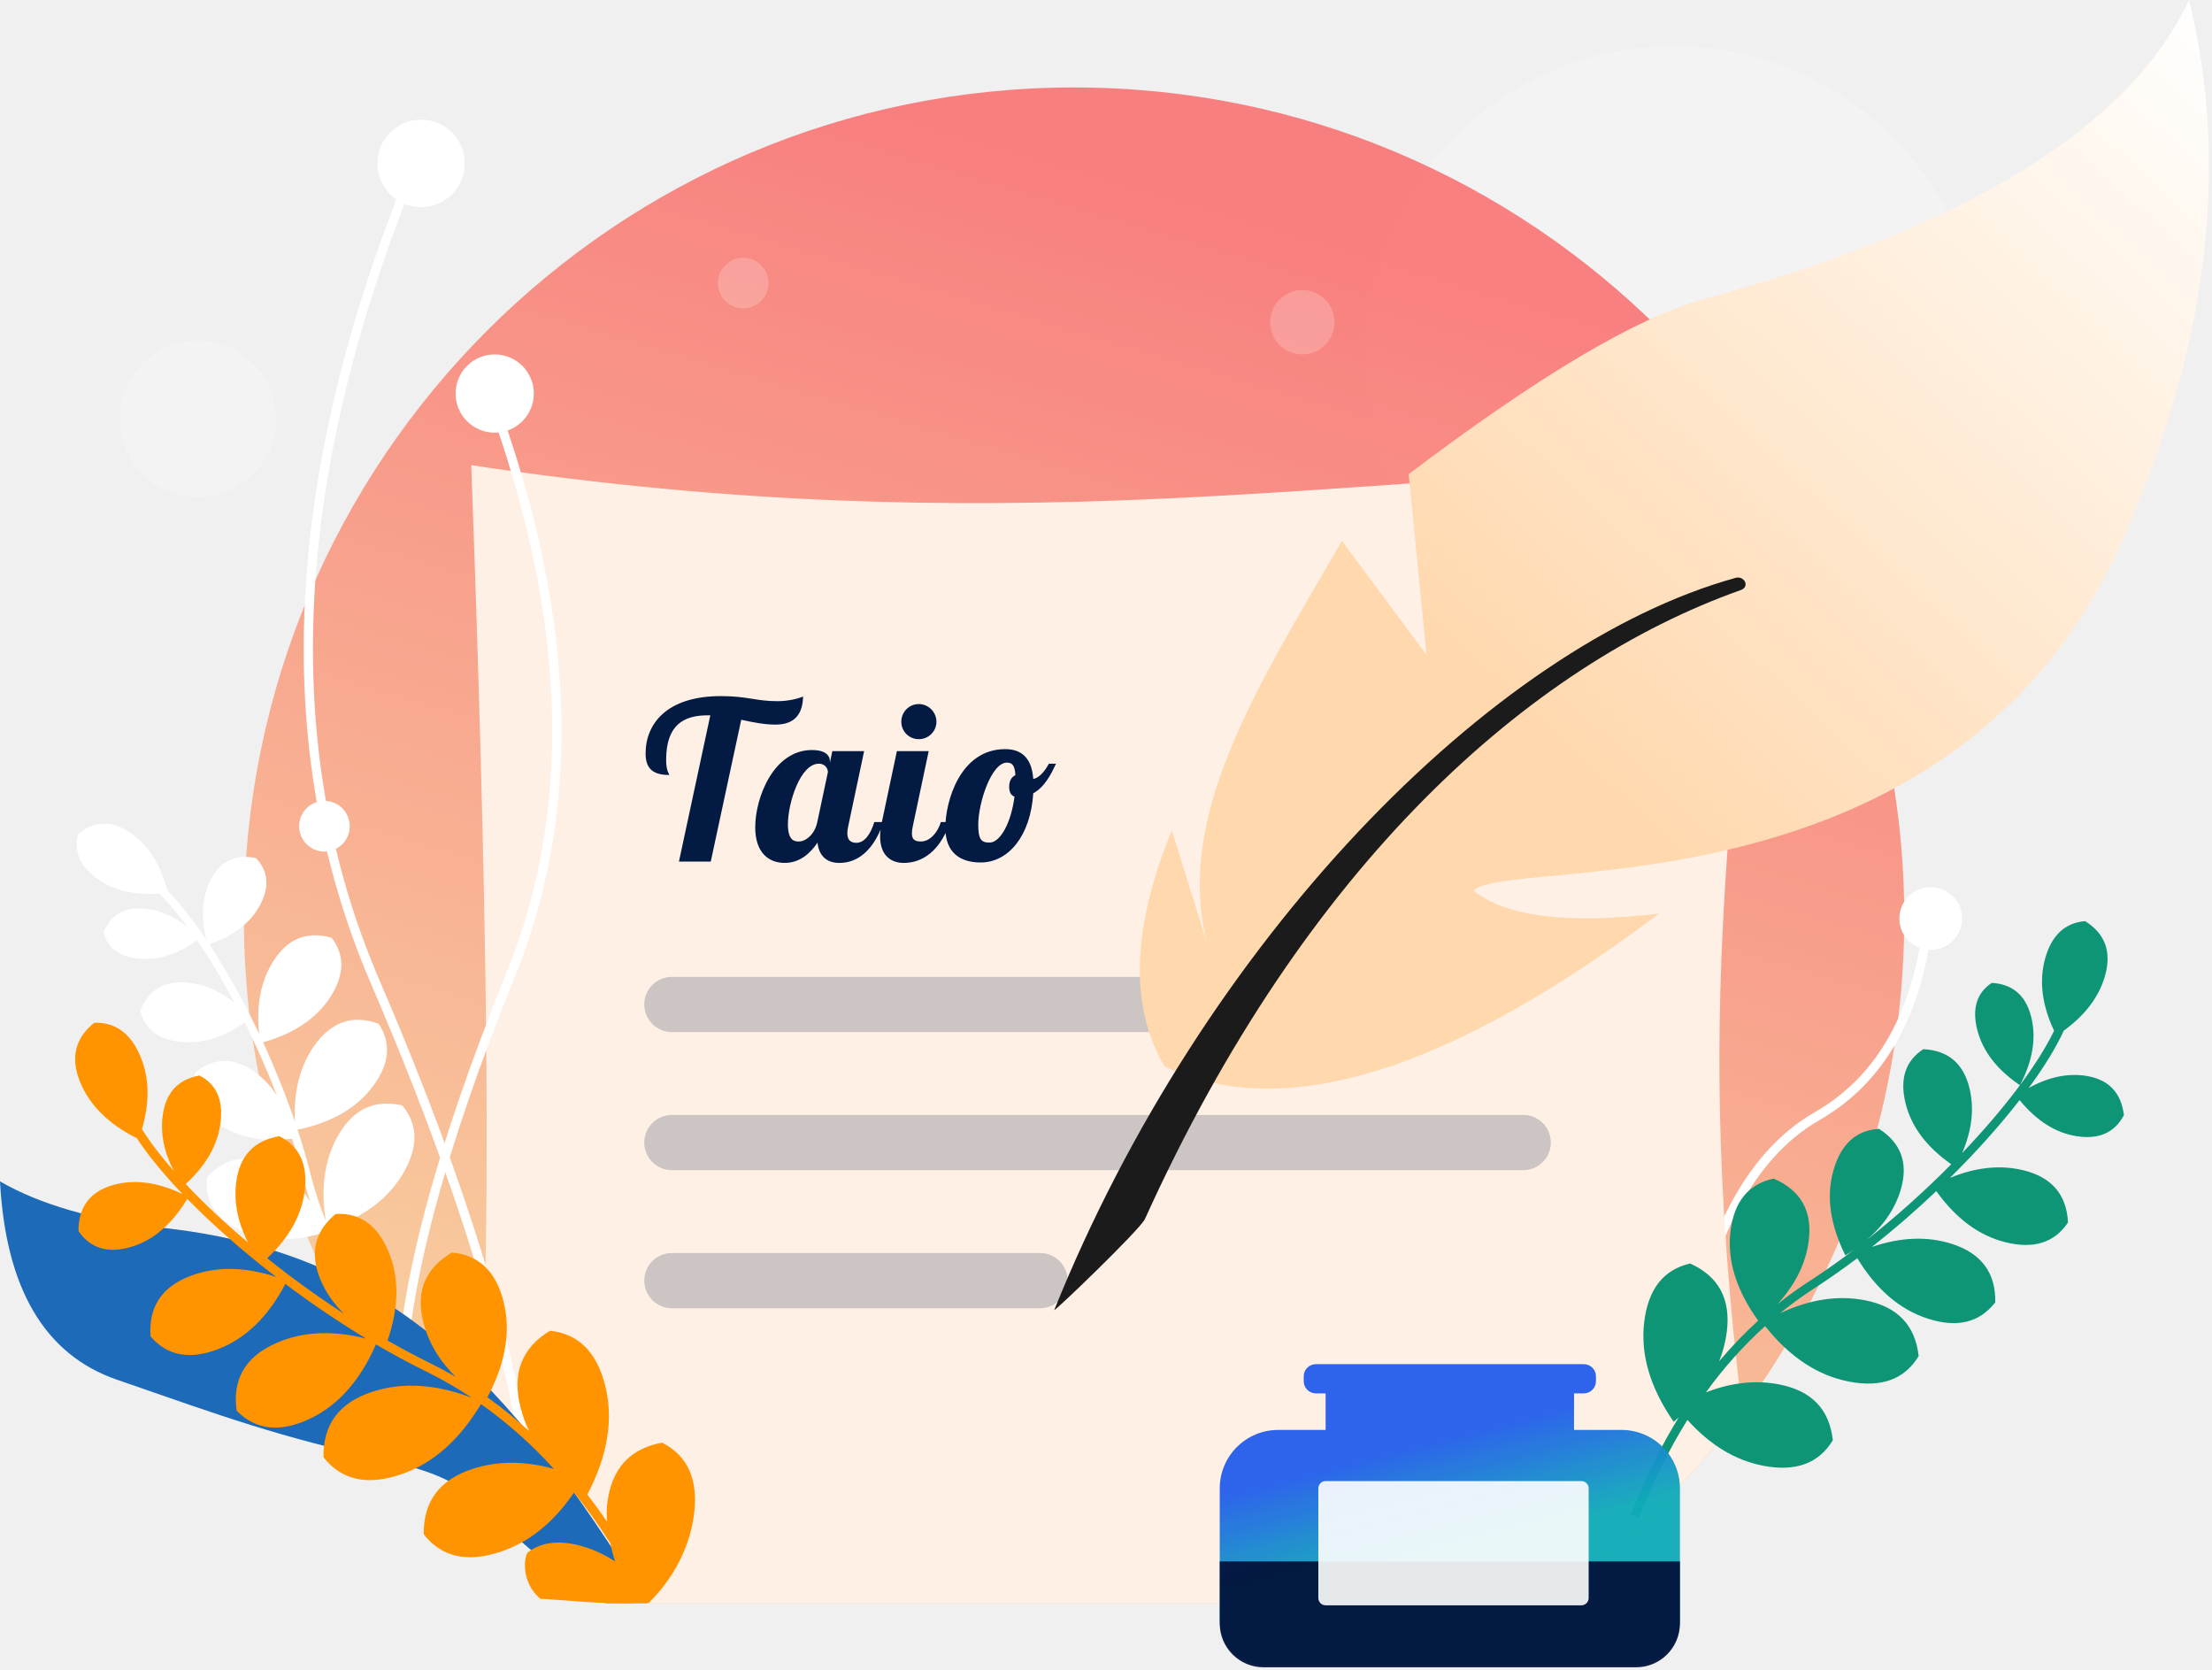
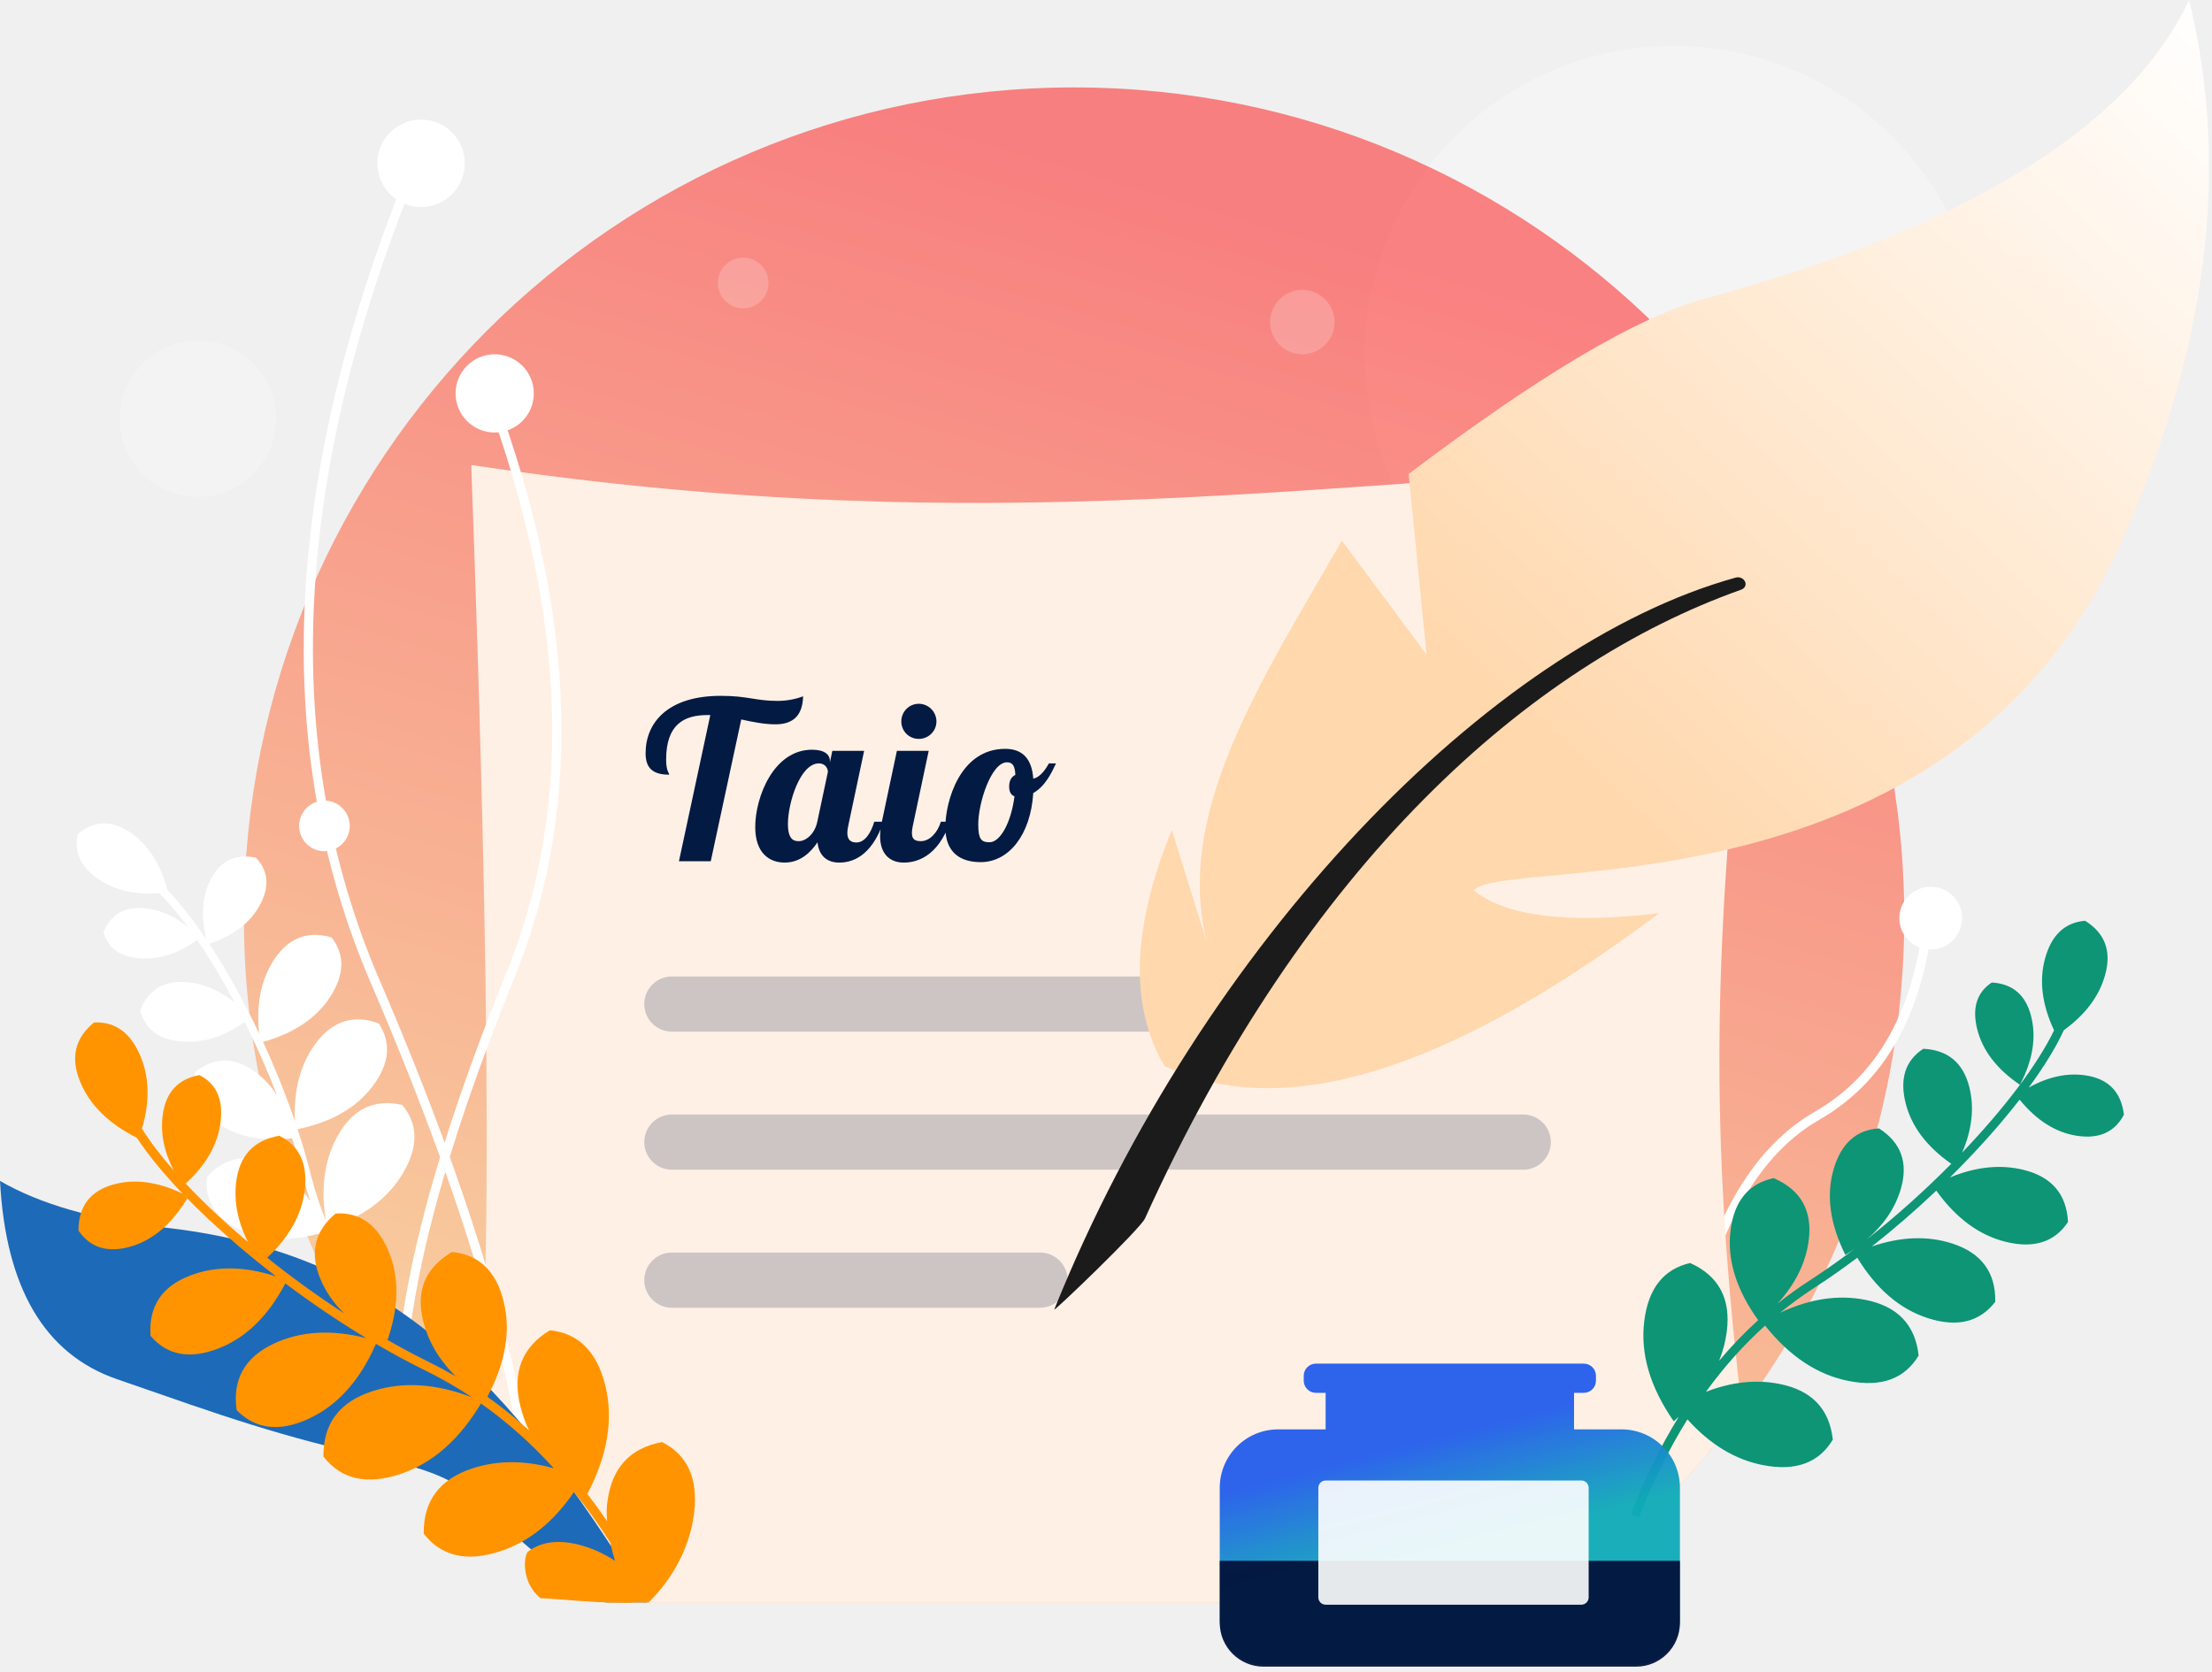
- <svg xmlns="http://www.w3.org/2000/svg" width="530px" height="400px" viewBox="0 0 530 400" version="1.1">
+ <svg xmlns="http://www.w3.org/2000/svg" width="430px" height="325px" viewBox="0 0 430 325" version="1.1">
  <defs>
    <linearGradient x1="70.185%" y1="12.008%" x2="44.597%" y2="91.64%" id="linearGradient-1">
      <stop stop-color="#FF0E0E" offset="0%" />
      <stop stop-color="#FFA64A" offset="100%" />
    </linearGradient>
    <linearGradient x1="98.254%" y1="0%" x2="36.772%" y2="66.661%" id="linearGradient-2">
      <stop stop-color="#FFFFFF" offset="0%" />
      <stop stop-color="#FFD8AE" offset="100%" />
    </linearGradient>
    <linearGradient x1="36.512%" y1="28.687%" x2="50%" y2="62.548%" id="linearGradient-3">
      <stop stop-color="#245DEC" offset="0%" />
      <stop stop-color="#0FABB8" offset="100%" />
    </linearGradient>
  </defs>
  <g id="页面-1" stroke="none" stroke-width="1" fill="none" fill-rule="evenodd">
-     <g id="桌面端-HD" transform="translate(-739, -173)">
-       <g id="banner" transform="translate(739, 173)">
-         <circle id="椭圆形备份-19" fill="#FFFFFF" opacity="0.2" cx="47.413" cy="100.339" r="18.745" />
-         <circle id="椭圆形备份-21" fill="#FFFFFF" opacity="0.2" cx="401" cy="85" r="74" />
-         <path d="M257.353,20.95 C367.21,20.95 456.266,110.007 456.266,219.863 C456.266,288.011 421.996,348.155 369.75,384 L144.955,384 C92.709,348.155 58.439,288.011 58.439,219.863 C58.439,110.007 147.496,20.95 257.353,20.95 Z" id="路径" fill="url(#linearGradient-1)" opacity="0.5" />
-         <path d="M403.01,331.339 C407.918,298.26 418.701,276.943 435.359,267.387 C452.017,257.831 461.081,240.005 462.551,213.909" id="路径-47备份" stroke="#FFFFFF" stroke-width="2.205" stroke-linecap="round" />
-         <path d="M417.344,111.43 C420.268,188.143 403.825,225.878 417.453,338.274 C417.071,338.562 416.732,338.9 416.439,339.29 C403.419,356.606 387.638,371.728 369.749,384.001 L144.956,384.001 C133.366,376.049 122.66,366.902 113.017,356.736 C119.227,314.656 116.189,200.945 112.909,111.43 C239.865,130.538 319.311,114.014 417.344,111.43 Z" id="路径" fill="#FFF0E5" />
-         <path d="M127.927,370.482 C126.824,336.659 114.144,291.561 89.886,235.189 C65.628,178.817 68.936,113.285 99.81,38.592" id="路径-47" stroke="#FFFFFF" stroke-width="2.205" stroke-linecap="round" />
-         <path d="M133.418,332.993 C132.653,308.159 123.858,275.048 107.033,233.658 C90.208,192.269 92.502,144.154 113.916,89.313" id="路径-47" stroke="#FFFFFF" stroke-width="2.205" stroke-linecap="round" transform="translate(114.673, 211.1527) scale(-1, 1) translate(-114.673, -211.1527) " />
-         <path d="M386.9,227.547 C391.784,227.36 395.33,229.974 397.539,235.387 C399.615,240.477 399.594,246.249 397.473,252.703 C402.482,260.466 411.705,269.931 422.912,279.102 C419.877,273.889 418.668,268.779 419.286,263.772 C420.026,257.77 423.304,254.27 429.12,253.27 C433.719,255.542 435.648,259.679 434.907,265.681 C434.205,271.376 431.178,276.63 425.826,281.444 C432.778,286.936 440.383,292.259 448.151,296.976 C443.601,293.956 440.394,290.262 438.531,285.893 C435.987,279.929 437.132,274.938 441.966,270.921 C447.435,270.586 451.441,273.4 453.984,279.364 C456.527,285.328 456.423,292.21 453.671,300.012 C452.82,299.623 452.001,299.219 451.214,298.798 C454.819,300.901 458.445,302.861 462.044,304.637 L462.884,305.048 C465.743,306.437 468.527,307.967 471.235,309.636 C466.365,305.454 463.265,300.709 461.935,295.401 C460.203,288.486 462.383,283.241 468.475,279.668 C474.6,280.21 478.528,283.938 480.261,290.853 C481.993,297.768 480.622,305.245 476.147,313.283 L476.308,312.988 C479.945,315.558 483.436,318.4 486.783,321.512 C485.579,319.338 484.681,317.066 484.088,314.696 C482.172,307.047 484.417,301.288 490.823,297.418 C497.312,298.088 501.515,302.247 503.431,309.895 C505.347,317.544 503.985,325.775 499.344,334.589 C498.894,334.283 498.454,333.974 498.023,333.662 C503.006,339.883 507.589,346.848 511.772,354.556 L512.228,355.402 L510.37,356.374 C506.027,348.261 501.248,340.978 496.033,334.526 C491.393,341.168 485.835,345.535 479.36,347.629 C471.828,350.065 466.057,348.721 462.048,343.598 C461.95,336.14 465.668,331.193 473.2,328.757 C478.651,326.994 484.527,326.915 490.829,328.519 C485.852,323.165 480.517,318.491 474.824,314.495 C469.869,322.569 463.759,327.78 456.495,330.129 C448.963,332.565 443.192,331.222 439.182,326.099 C439.085,318.641 442.802,313.694 450.334,311.258 C456.618,309.226 463.468,309.431 470.883,311.873 C468.219,310.197 465.482,308.661 462.67,307.265 L461.957,306.915 C458.292,305.134 454.596,303.16 450.918,301.038 C447.306,309.023 442.307,314.497 435.921,317.462 C429.235,320.565 423.725,319.931 419.393,315.56 C418.404,308.573 421.253,303.528 427.939,300.424 C433.531,297.829 439.921,297.282 447.109,298.782 C441.307,295.264 435.594,291.408 430.168,287.393 C426.279,294.52 421.276,299.251 415.163,301.587 C408.681,304.064 403.546,303.1 399.76,298.695 C399.285,292.05 402.288,287.489 408.77,285.012 C414.096,282.977 420.016,282.855 426.531,284.645 C419.517,279.232 413.086,273.608 407.698,268.182 C404.259,273.618 400.096,277.032 395.21,278.427 C389.996,279.915 386.034,278.705 383.324,274.799 C383.334,269.336 385.947,265.86 391.161,264.372 C395.471,263.142 400.141,263.541 405.171,265.57 C400.965,261.103 397.536,256.819 395.156,252.957 C389.499,249.828 385.673,245.82 383.679,240.932 C381.471,235.519 382.545,231.057 386.9,227.547 Z M410.897,239.503 C414.771,241.448 416.377,245.028 415.715,250.242 C415.054,255.457 412.212,260.262 407.19,264.658 C403.416,259.218 401.86,253.891 402.522,248.677 C403.184,243.463 405.975,240.404 410.897,239.503 Z" id="形状结合备份" fill="#0D9575" transform="translate(447.3964, 291.9561) scale(-1, 1) rotate(7) translate(-447.3964, -291.9561) " />
-         <g id="编组-4" transform="translate(154.3659, 166.2649)" fill="#031A42">
-           <path d="M15.932,40.126 L23.236,6.148 C26.094,6.783 28.846,7.312 31.44,7.312 C35.674,7.312 37.95,5.195 38.055,0.591 C36.626,1.173 34.351,1.702 31.916,1.702 C26.729,1.702 24.771,0.485 18.367,0.485 C5.294,0.485 0.319,7.207 0.319,14.246 C0.319,18.056 2.33,19.379 5.982,19.379 C5.929,18.903 5.241,18.48 5.241,15.781 C5.241,7.259 9.581,5.089 15.191,5.089 L15.827,5.089 L8.311,40.126 L15.932,40.126 Z M46.7,40.444 C49.558,40.444 54.321,39.28 57.338,30.653 L55.115,30.653 C54.321,33.299 52.892,35.628 50.828,35.628 C49.346,35.628 48.658,34.834 48.658,33.352 C48.658,32.876 48.711,32.346 48.87,31.658 L52.681,13.663 L45.059,13.663 L44.477,16.469 L44.477,16.098 C44.477,14.563 43.207,13.399 40.19,13.399 C30.981,13.399 26.588,24.778 26.588,31.923 C26.588,38.221 30.028,40.444 33.627,40.444 C37.385,40.444 39.873,38.009 41.513,35.575 C41.831,38.75 43.736,40.444 46.7,40.444 Z M37.067,35.31 C36.115,35.31 34.421,35.257 34.421,31.182 C34.421,26.207 37.332,16.68 41.831,16.68 C43.524,16.68 44.001,18.056 44.001,18.691 L41.46,30.653 C40.825,33.722 38.602,35.31 37.067,35.31 Z M65.771,10.805 C68.1,10.805 70.005,8.953 70.005,6.624 C70.005,4.296 68.1,2.39 65.771,2.39 C63.442,2.39 61.59,4.296 61.59,6.624 C61.59,8.953 63.442,10.805 65.771,10.805 Z M62.172,40.444 C65.03,40.444 70.27,39.28 73.287,30.653 L71.064,30.653 C70.27,33.299 68.364,35.31 66.3,35.31 C64.818,35.31 64.13,34.834 64.13,33.352 C64.13,32.876 64.183,32.346 64.342,31.658 L68.153,13.663 L60.531,13.663 L56.932,30.653 C56.668,31.923 56.509,33.087 56.509,34.093 C56.509,38.539 58.996,40.444 62.172,40.444 Z M80.608,40.338 C87.277,40.338 92.569,33.934 93.204,23.772 C96.009,22.237 97.597,18.956 98.656,16.68 L96.962,16.68 C96.38,17.686 95.057,19.962 93.204,20.332 C92.887,15.622 90.664,13.187 86.483,13.187 C75.58,13.187 72.14,25.889 72.14,31.976 C72.14,38.009 75.686,40.338 80.608,40.338 Z M82.725,35.575 C80.714,35.575 80.026,34.781 80.026,31.288 C80.026,26.101 83.148,16.416 86.906,16.416 C88.229,16.416 88.811,17.21 88.917,19.432 C88.018,19.856 87.435,20.756 87.435,22.185 C87.435,23.508 87.859,24.249 88.706,24.566 C87.912,30.812 85.318,35.575 82.725,35.575 Z" id="Taio" fill-rule="nonzero" />
-           <path d="M94.827,133.893 C98.481,133.893 101.443,136.855 101.443,140.508 C101.443,144.162 98.481,147.124 94.827,147.124 L6.617,147.124 C2.964,147.124 0.002,144.162 0.002,140.508 C0.002,136.855 2.964,133.893 6.617,133.893 L94.827,133.893 Z M210.603,100.814 C214.257,100.814 217.219,103.776 217.219,107.43 C217.219,111.083 214.257,114.045 210.603,114.045 L6.617,114.045 C2.964,114.045 0.002,111.083 0.002,107.43 C0.002,103.776 2.964,100.814 6.617,100.814 L210.603,100.814 Z M172.011,67.735 C175.665,67.735 178.627,70.697 178.627,74.351 C178.627,78.005 175.665,80.967 172.011,80.967 L6.617,80.967 C2.964,80.967 0.002,78.005 0.002,74.351 C0.002,70.697 2.964,67.735 6.617,67.735 L172.011,67.735 Z" id="形状结合" opacity="0.2" />
-         </g>
-         <g id="编组-5" transform="translate(251.7995, 0)">
-           <path d="M27.238,255.486 C18.785,241.152 19.363,222.293 28.972,198.91 L37.374,225.858 C29.659,195.254 49.509,164.473 69.73,129.569 L90.002,156.857 L85.714,113.585 C116.902,89.992 140.456,76.021 156.375,71.671 C219.592,54.396 258.368,30.506 272.702,0 C282.626,40.43 277.113,83.983 256.163,130.661 C215.23,220.713 108.287,204.962 101.307,213.384 C109.104,219.621 123.918,221.44 145.748,218.841 C95.302,256.727 55.799,268.942 27.238,255.486 Z" id="路径-16" fill="url(#linearGradient-2)" />
-           <path d="M164.116,138.407 C165,138.163 165.993,138.618 166.335,139.424 C166.676,140.229 166.244,141.008 165.352,141.325 C114.638,159.313 61.02,206.99 22.532,292.005 C21.39,294.529 0.491,314.583 0.805,313.802 C36.294,225.688 105.376,154.633 164.116,138.407 Z" id="路径" fill="#1B1B1B" fill-rule="nonzero" />
-         </g>
-         <circle id="椭圆形" fill="#FFFFFF" cx="100.89" cy="39.143" r="10.475" />
-         <circle id="椭圆形备份-2" fill="#FFFFFF" cx="118.532" cy="94.274" r="9.372" />
-         <circle id="椭圆形备份-17" fill="#FFFFFF" cx="462.601" cy="220.024" r="7.518" />
-         <circle id="椭圆形备份" fill="#FFFFFF" cx="77.735" cy="197.921" r="6.064" />
-         <path d="M18.704,199.804 C17.617,204.102 19.269,207.742 23.66,210.723 C27.583,213.386 32.409,214.485 38.139,214.02 C40.374,216.231 42.709,219.003 45.074,222.213 C41.751,219.483 38.234,217.963 34.524,217.653 C29.768,217.255 26.526,219.155 24.797,223.351 C25.794,227.155 28.67,229.256 33.426,229.653 C37.984,230.034 42.586,228.567 47.231,225.253 C50.266,229.675 53.314,234.754 56.23,240.236 C52.606,237.345 48.786,235.724 44.769,235.375 C39.299,234.899 35.572,237.146 33.587,242.116 C34.738,246.625 38.049,249.118 43.519,249.594 C48.517,250.029 53.559,248.474 58.645,244.93 C61.433,250.53 64.053,256.454 66.366,262.459 C64.833,260.105 62.973,258.16 60.786,256.624 C55.969,253.242 51.321,253.315 46.841,256.845 C45.512,261.634 47.256,265.719 52.073,269.101 C56.76,272.392 62.692,273.623 69.869,272.795 L70,272.778 C70.887,275.565 71.692,278.341 72.399,281.08 L72.609,281.903 C73.112,283.899 73.686,285.874 74.33,287.828 C71.753,283.905 68.581,281.023 64.817,279.183 C59.002,276.341 53.933,277.285 49.61,282.015 C48.937,287.551 51.507,291.74 57.322,294.582 C62.943,297.33 69.578,297.603 77.225,295.402 C83.432,309.621 93.603,322.712 107.725,334.669 L108.396,335.234 L109.617,333.772 C95.281,321.775 85.034,308.65 78.863,294.39 L78.441,294.534 C87.021,291.675 93.102,287.134 96.686,280.912 C100.269,274.69 100.165,269.316 96.371,264.792 C89.765,263.298 84.671,265.662 81.087,271.884 C77.782,277.623 76.775,284.491 78.066,292.488 C76.696,289.101 75.552,285.65 74.634,282.135 L74.455,281.437 C73.557,277.871 72.494,274.241 71.296,270.6 L71.998,270.452 C79.722,268.748 85.494,265.353 89.315,260.268 C93.332,254.922 93.808,249.915 90.743,245.246 C84.724,243.05 79.706,244.625 75.689,249.971 C71.993,254.89 70.316,261.133 70.659,268.701 C68.467,262.278 65.871,255.843 63.032,249.68 C70.437,247.602 75.803,243.993 79.131,238.855 C82.553,233.572 82.665,228.835 79.467,224.644 C73.655,222.968 69.038,224.772 65.616,230.055 C62.509,234.852 61.339,240.734 62.106,247.701 C58.38,239.827 54.278,232.455 50.149,226.186 L49.746,226.323 C55.826,224.307 60.019,221.126 62.324,216.781 C64.629,212.437 64.302,208.693 61.343,205.552 C56.49,204.53 52.91,206.191 50.605,210.536 C48.453,214.593 48.061,219.448 49.428,225.104 C46.272,220.412 43.111,216.385 40.101,213.294 C38.447,206.986 35.479,202.38 31.199,199.474 C26.808,196.493 22.643,196.603 18.704,199.804 Z" id="路径" fill="#FFFFFF" />
-         <circle id="椭圆形备份-15" fill="#FFFFFF" opacity="0.2" cx="312.043" cy="77.184" r="7.718" />
-         <circle id="椭圆形备份-16" fill="#FFFFFF" opacity="0.2" cx="178.074" cy="67.811" r="6.064" />
-         <path d="M155,384 C121.602,329.849 92.948,299.694 38.041,294.026 C22.236,292.189 9.556,288.513 0,283 C1.371,308.679 10.704,324.513 28,330.5 C53.944,339.481 66,344 93,350 C120,356 112,363.5 145,384 C149.901,383.992 148.001,383.947 155,384 Z" id="路径-48" fill="#1D6AB9" />
-         <path d="M22.555,245.01 C27.688,244.813 31.415,247.572 33.735,253.287 C35.799,258.37 35.891,264.097 34.01,270.467 C35.944,273.579 38.531,276.961 41.637,280.493 C39.315,276.028 38.427,271.637 38.972,267.319 C39.668,261.813 42.601,258.585 47.774,257.632 C51.845,259.686 53.532,263.466 52.837,268.971 C52.17,274.257 49.39,279.145 44.499,283.634 C48.791,288.193 53.853,292.94 59.423,297.637 C56.956,292.757 56.011,287.964 56.589,283.256 C57.367,276.919 60.812,273.223 66.924,272.168 C71.756,274.567 73.784,278.935 73.005,285.272 C72.292,291.084 69.295,296.462 64.016,301.405 C69.812,306.038 76.044,310.558 82.451,314.732 C79.97,312.328 78.091,309.621 76.813,306.611 C74.14,300.315 75.344,295.045 80.423,290.803 C86.17,290.45 90.38,293.421 93.053,299.718 C95.726,306.015 95.616,313.281 92.723,321.518 L92.864,321.109 C95.929,322.865 99.002,324.517 102.056,326.04 L102.937,326.476 C105.055,327.517 107.133,328.631 109.173,329.82 C105.201,325.871 102.613,321.481 101.409,316.65 C99.588,309.349 101.879,303.812 108.281,300.039 C114.718,300.611 118.846,304.547 120.666,311.848 C122.429,318.918 121.134,326.544 116.78,334.725 C120.242,337.185 123.58,339.881 126.793,342.812 C125.887,340.948 125.186,339.017 124.688,337.021 C122.675,328.946 125.034,322.865 131.766,318.779 C138.586,319.486 143.002,323.878 145.016,331.953 C147.029,340.028 145.597,348.719 140.721,358.024 L140.729,358.01 C142.346,360.101 143.922,362.268 145.458,364.513 C145.334,362.922 145.342,361.425 145.507,360.081 C146.521,351.821 150.903,346.989 158.652,345.587 C164.765,348.691 167.315,354.374 166.3,362.634 C165.447,369.587 162.235,376.767 156.522,382.866 C156.522,382.867 156.523,382.869 156.525,382.871 L156.51,382.878 C156.156,383.256 155.791,383.63 155.417,384 L155.417,384 L152.485,384 L152.185,384.022 C145.558,384.453 131.96,383 129.5,383 C124.642,378.988 125.594,372.528 126.523,371.824 C129.62,369.477 133.642,368.921 138.591,370.154 C141.685,370.926 144.607,372.221 147.356,374.039 C146.918,372.59 146.538,371.127 146.231,369.685 C143.474,365.361 140.577,361.308 137.54,357.526 C132.604,364.78 126.664,369.536 119.72,371.792 C111.805,374.363 105.74,372.945 101.527,367.536 C101.425,359.662 105.331,354.439 113.246,351.867 C119.243,349.919 125.729,349.918 132.705,351.866 C127.291,345.908 121.469,340.732 115.24,336.338 L115.525,335.858 C110.218,344.925 103.606,350.744 95.691,353.316 C87.776,355.888 81.712,354.469 77.498,349.061 C77.396,341.186 81.302,335.963 89.217,333.391 C96.453,331.04 104.402,331.525 113.064,334.846 C109.728,332.622 106.277,330.616 102.713,328.827 L101.965,328.456 C98.018,326.517 94.037,324.363 90.078,322.044 C86.265,330.777 80.929,336.743 74.07,339.941 C67.044,343.218 61.255,342.548 56.702,337.933 C55.663,330.556 58.657,325.23 65.683,321.954 C72.057,318.981 79.419,318.553 87.766,320.669 C81.116,316.66 74.56,312.21 68.364,307.562 C64.229,315.44 58.86,320.646 52.256,323.181 C45.444,325.796 40.049,324.778 36.07,320.127 C35.571,313.111 38.727,308.296 45.539,305.681 C51.661,303.331 58.531,303.397 66.149,305.879 C58.185,299.759 50.891,293.35 44.86,287.187 L45.132,286.729 C41.382,293.157 36.768,297.157 31.288,298.728 C25.809,300.299 21.645,299.023 18.798,294.898 C18.809,289.13 21.554,285.461 27.033,283.889 C32.125,282.429 37.694,283.143 43.741,286.031 C39.237,281.33 35.5,276.793 32.796,272.663 C25.987,269.25 21.445,264.743 19.171,259.142 C16.851,253.427 17.979,248.716 22.555,245.01 Z" id="形状结合" fill="#FF9400" />
-         <g id="编组-10" transform="translate(292, 326)">
-           <path d="M25.623,7.781 L23.29,7.782 C21.678,7.782 20.372,6.476 20.372,4.864 L20.372,3.697 C20.372,2.086 21.678,0.779 23.29,0.779 L87.479,0.779 C89.09,0.779 90.397,2.086 90.397,3.697 L90.397,4.864 C90.397,6.476 89.09,7.782 87.479,7.782 L85.144,7.781 L85.145,16.535 L96.511,16.535 C104.245,16.535 110.516,22.805 110.516,30.54 L110.516,62.265 C110.516,68.066 105.813,72.769 100.012,72.769 L10.757,72.769 C4.956,72.769 0.253,68.066 0.253,62.265 L0.253,30.54 C0.253,22.805 6.523,16.535 14.258,16.535 L25.624,16.535 L25.623,7.781 Z" id="形状结合" fill="url(#linearGradient-3)" opacity="0.95" />
-           <path d="M0.253,48.036 L110.516,48.036 L110.516,62.892 C110.516,68.694 105.813,73.396 100.012,73.396 L10.757,73.396 C4.956,73.396 0.253,68.694 0.253,62.892 L0.253,48.036 L0.253,48.036 Z" id="矩形" fill="#02133C" opacity="0.95" />
-           <rect id="矩形" fill="#FFFFFF" opacity="0.9" x="23.873" y="28.789" width="64.773" height="29.761" rx="1.751" />
-         </g>
+     <g id="banner备份">
+       <circle id="椭圆形备份-19" fill="#FFFFFF" opacity="0.2" cx="38.467" cy="81.407" r="15.208" />
+       <circle id="椭圆形备份-21" fill="#FFFFFF" opacity="0.3" cx="325.34" cy="68.962" r="60.038" />
+       <path d="M208.796,16.997 C297.925,16.997 370.178,89.251 370.178,178.38 C370.178,233.669 342.374,282.465 299.986,311.548 L117.605,311.548 C75.217,282.465 47.413,233.669 47.413,178.38 C47.413,89.251 119.666,16.997 208.796,16.997 Z" id="路径" fill="url(#linearGradient-1)" opacity="0.5" />
+       <path d="M326.97,268.822 C330.952,241.985 339.701,224.689 353.216,216.936 C366.731,209.183 374.085,194.721 375.277,173.549" id="路径-47备份" stroke="#FFFFFF" stroke-width="1.789" stroke-linecap="round" />
+       <path d="M338.6,90.405 C340.972,152.644 327.632,183.26 338.688,274.449 C338.378,274.682 338.104,274.957 337.866,275.273 C327.302,289.322 314.499,301.591 299.985,311.548 L117.606,311.548 C108.203,305.097 99.517,297.675 91.693,289.427 C96.731,255.287 94.267,163.031 91.605,90.405 C194.608,105.908 259.064,92.502 338.6,90.405 Z" id="路径" fill="#FFF0E5" />
+       <path d="M103.789,300.58 C102.895,273.138 92.607,236.55 72.926,190.814 C53.246,145.078 55.929,91.91 80.978,31.31" id="路径-47" stroke="#FFFFFF" stroke-width="1.789" stroke-linecap="round" />
+       <path d="M108.245,270.164 C107.624,250.016 100.489,223.152 86.838,189.572 C73.188,155.992 75.049,116.955 92.422,72.461" id="路径-47" stroke="#FFFFFF" stroke-width="1.789" stroke-linecap="round" transform="translate(93.03661, 171.3126) scale(-1, 1) translate(-93.03661, -171.3126) " />
+       <path d="M313.9,184.614 C317.863,184.462 320.74,186.582 322.531,190.974 C324.216,195.104 324.199,199.787 322.478,205.023 C326.543,211.322 334.027,219.002 343.12,226.444 C340.656,222.214 339.674,218.067 340.175,214.004 C340.776,209.134 343.436,206.294 348.154,205.483 C351.885,207.327 353.45,210.683 352.849,215.553 C352.279,220.172 349.824,224.435 345.482,228.341 C351.119,232.795 357.285,237.111 363.584,240.936 C359.898,238.488 357.299,235.493 355.789,231.951 C353.726,227.112 354.655,223.063 358.576,219.803 C363.013,219.532 366.263,221.815 368.327,226.654 C370.39,231.492 370.305,237.076 368.072,243.406 C367.374,243.087 366.702,242.754 366.056,242.409 C368.989,244.119 371.938,245.714 374.866,247.158 L375.548,247.492 C377.868,248.62 380.127,249.861 382.326,251.216 C378.372,247.822 375.857,243.972 374.778,239.665 C373.372,234.054 375.141,229.8 380.084,226.9 C385.053,227.34 388.24,230.365 389.645,235.975 C391.051,241.586 389.938,247.651 386.308,254.173 L386.439,253.933 C389.39,256.019 392.223,258.325 394.939,260.851 C393.961,259.087 393.232,257.243 392.75,255.319 C391.196,249.114 393.017,244.441 398.215,241.301 C403.48,241.845 406.89,245.219 408.444,251.425 C409.999,257.63 408.893,264.308 405.128,271.459 C404.762,271.21 404.404,270.959 404.053,270.705 C408.098,275.752 411.816,281.404 415.211,287.659 L415.581,288.345 L414.074,289.134 C410.55,282.551 406.673,276.643 402.443,271.409 C398.677,276.797 394.168,280.34 388.915,282.038 C382.804,284.015 378.122,282.925 374.869,278.768 C374.79,272.717 377.806,268.704 383.917,266.727 C388.339,265.297 393.106,265.233 398.218,266.534 C394.181,262.19 389.853,258.398 385.235,255.156 C381.214,261.708 376.257,265.935 370.364,267.841 C364.253,269.817 359.571,268.727 356.317,264.571 C356.239,258.52 359.255,254.506 365.365,252.53 C370.464,250.881 376.021,251.048 382.037,253.029 C379.877,251.67 377.655,250.423 375.374,249.29 L374.796,249.006 C371.822,247.561 368.823,245.96 365.839,244.238 C362.909,250.716 358.853,255.158 353.672,257.563 C348.247,260.081 343.777,259.566 340.262,256.02 C339.46,250.351 341.771,246.258 347.196,243.741 C351.733,241.635 356.918,241.191 362.75,242.409 C358.042,239.554 353.407,236.426 349.005,233.168 C345.849,238.95 341.791,242.788 336.83,244.684 C331.571,246.693 327.406,245.911 324.334,242.337 C323.948,236.946 326.385,233.246 331.644,231.236 C335.965,229.585 340.769,229.486 346.056,230.939 C340.365,226.548 335.146,221.985 330.775,217.583 C327.984,221.992 324.606,224.762 320.642,225.893 C316.412,227.101 313.197,226.12 310.999,222.95 C311.007,218.518 313.127,215.698 317.357,214.49 C320.854,213.492 324.644,213.816 328.725,215.463 C325.311,211.838 322.529,208.362 320.597,205.228 C316.008,202.69 312.905,199.438 311.287,195.473 C309.495,191.081 310.366,187.462 313.9,184.614 Z M333.369,194.314 C336.512,195.892 337.815,198.796 337.279,203.027 C336.742,207.257 334.436,211.156 330.362,214.723 C327.3,210.309 326.038,205.987 326.574,201.757 C327.111,197.526 329.376,195.045 333.369,194.314 Z" id="形状结合备份" fill="#0D9575" transform="translate(362.982, 236.8701) scale(-1, 1) rotate(7) translate(-362.982, -236.8701) " />
+       <g id="编组-4" transform="translate(125.2403, 134.8942)" fill="#031A42">
+         <path d="M12.926,32.555 L18.852,4.988 C21.171,5.503 23.404,5.933 25.508,5.933 C28.943,5.933 30.789,4.215 30.875,0.479 C29.716,0.952 27.869,1.381 25.894,1.381 C21.686,1.381 20.097,0.393 14.901,0.393 C4.295,0.393 0.259,5.847 0.259,11.558 C0.259,14.649 1.891,15.723 4.854,15.723 C4.811,15.337 4.252,14.993 4.252,12.803 C4.252,5.89 7.773,4.129 12.325,4.129 L12.84,4.129 L6.743,32.555 L12.926,32.555 Z M37.889,32.813 C40.207,32.813 44.072,31.868 46.52,24.869 L44.716,24.869 C44.072,27.016 42.913,28.906 41.238,28.906 C40.036,28.906 39.477,28.261 39.477,27.059 C39.477,26.673 39.52,26.243 39.649,25.685 L42.741,11.085 L36.558,11.085 L36.085,13.361 L36.085,13.061 C36.085,11.815 35.055,10.871 32.607,10.871 C25.136,10.871 21.572,20.103 21.572,25.9 C21.572,31.01 24.363,32.813 27.283,32.813 C30.331,32.813 32.349,30.838 33.681,28.863 C33.938,31.439 35.484,32.813 37.889,32.813 Z M30.074,28.648 C29.301,28.648 27.927,28.605 27.927,25.299 C27.927,21.262 30.288,13.533 33.938,13.533 C35.312,13.533 35.699,14.649 35.699,15.165 L33.638,24.869 C33.122,27.36 31.319,28.648 30.074,28.648 Z M53.361,8.767 C55.251,8.767 56.797,7.264 56.797,5.374 C56.797,3.485 55.251,1.939 53.361,1.939 C51.472,1.939 49.969,3.485 49.969,5.374 C49.969,7.264 51.472,8.767 53.361,8.767 Z M50.441,32.813 C52.76,32.813 57.011,31.868 59.459,24.869 L57.655,24.869 C57.011,27.016 55.465,28.648 53.791,28.648 C52.588,28.648 52.03,28.261 52.03,27.059 C52.03,26.673 52.073,26.243 52.202,25.685 L55.294,11.085 L49.11,11.085 L46.19,24.869 C45.976,25.9 45.847,26.844 45.847,27.66 C45.847,31.267 47.865,32.813 50.441,32.813 Z M65.399,32.727 C70.809,32.727 75.103,27.531 75.619,19.287 C77.894,18.042 79.183,15.379 80.041,13.533 L78.667,13.533 C78.195,14.349 77.122,16.195 75.619,16.496 C75.361,12.674 73.558,10.699 70.165,10.699 C61.32,10.699 58.529,21.005 58.529,25.943 C58.529,30.838 61.405,32.727 65.399,32.727 Z M67.117,28.863 C65.485,28.863 64.927,28.219 64.927,25.384 C64.927,21.176 67.46,13.318 70.509,13.318 C71.582,13.318 72.055,13.962 72.14,15.766 C71.411,16.109 70.938,16.839 70.938,17.999 C70.938,19.072 71.282,19.673 71.969,19.931 C71.325,24.998 69.221,28.863 67.117,28.863 Z" id="Taio" fill-rule="nonzero" />
+         <path d="M76.935,108.63 C79.9,108.63 82.303,111.033 82.303,113.997 C82.303,116.962 79.9,119.365 76.935,119.365 L5.369,119.365 C2.404,119.365 0.001,116.962 0.001,113.997 C0.001,111.033 2.404,108.63 5.369,108.63 L76.935,108.63 Z M170.867,81.792 C173.831,81.792 176.234,84.195 176.234,87.16 C176.234,90.124 173.831,92.527 170.867,92.527 L5.369,92.527 C2.404,92.527 0.001,90.124 0.001,87.16 C0.001,84.195 2.404,81.792 5.369,81.792 L170.867,81.792 Z M139.556,54.955 C142.521,54.955 144.924,57.358 144.924,60.322 C144.924,63.287 142.521,65.69 139.556,65.69 L5.369,65.69 C2.404,65.69 0.001,63.287 0.001,60.322 C0.001,57.358 2.404,54.955 5.369,54.955 L139.556,54.955 Z" id="形状结合" opacity="0.2" />
+       </g>
+       <g id="编组-5" transform="translate(204.2902, 0)">
+         <path d="M22.099,207.281 C15.24,195.652 15.709,180.351 23.506,161.38 L30.322,183.244 C24.063,158.413 40.168,133.441 56.574,105.122 L73.02,127.262 L69.541,92.154 C94.845,73.013 113.955,61.677 126.871,58.148 C178.16,44.133 209.619,24.75 221.249,0 C229.3,32.801 224.827,68.137 207.83,106.008 C174.621,179.069 87.856,166.29 82.193,173.123 C88.518,178.183 100.537,179.659 118.249,177.551 C77.321,208.288 45.271,218.198 22.099,207.281 Z" id="路径-16" fill="url(#linearGradient-2)" />
+         <path d="M133.151,112.293 C133.868,112.095 134.674,112.464 134.951,113.117 C135.228,113.771 134.878,114.403 134.154,114.66 C93.008,129.254 49.507,167.935 18.281,236.91 C17.354,238.957 0.398,255.227 0.653,254.594 C29.446,183.105 85.494,125.457 133.151,112.293 Z" id="路径" fill="#1B1B1B" fill-rule="nonzero" />
+       </g>
+       <circle id="椭圆形" fill="#FFFFFF" cx="81.854" cy="31.758" r="8.499" />
+       <circle id="椭圆形备份-2" fill="#FFFFFF" cx="96.168" cy="76.487" r="7.604" />
+       <circle id="椭圆形备份-17" fill="#FFFFFF" cx="375.318" cy="178.51" r="6.099" />
+       <circle id="椭圆形备份" fill="#FFFFFF" cx="63.068" cy="160.578" r="4.92" />
+       <path d="M15.175,162.105 C14.293,165.592 15.633,168.545 19.196,170.964 C22.379,173.124 26.294,174.016 30.943,173.639 C32.757,175.433 34.651,177.682 36.57,180.286 C33.873,178.071 31.02,176.838 28.01,176.586 C24.151,176.264 21.521,177.805 20.118,181.209 C20.927,184.296 23.261,186 27.119,186.322 C30.817,186.631 34.551,185.441 38.32,182.752 C40.782,186.34 43.255,190.461 45.62,194.908 C42.68,192.563 39.581,191.248 36.322,190.964 C31.884,190.578 28.86,192.401 27.25,196.434 C28.184,200.092 30.87,202.114 35.308,202.501 C39.363,202.854 43.453,201.592 47.58,198.717 C49.842,203.26 51.967,208.066 53.844,212.938 C52.601,211.028 51.092,209.45 49.317,208.204 C45.409,205.46 41.637,205.52 38.003,208.384 C36.925,212.269 38.34,215.583 42.248,218.327 C46.051,220.997 50.863,221.996 56.686,221.324 L56.792,221.311 C57.512,223.572 58.165,225.824 58.739,228.046 L58.91,228.714 C59.317,230.333 59.783,231.935 60.305,233.521 C58.215,230.338 55.641,228 52.587,226.507 C47.869,224.201 43.757,224.967 40.25,228.804 C39.703,233.296 41.789,236.695 46.506,239 C51.067,241.23 56.45,241.452 62.654,239.666 C67.69,251.202 75.942,261.823 87.4,271.524 L87.944,271.982 L88.935,270.796 C77.303,261.063 68.99,250.414 63.983,238.845 L63.641,238.962 C70.602,236.642 75.536,232.958 78.443,227.91 C81.351,222.861 81.266,218.502 78.188,214.831 C72.829,213.619 68.695,215.537 65.788,220.585 C63.106,225.241 62.289,230.813 63.336,237.302 C62.225,234.553 61.297,231.753 60.552,228.902 L60.407,228.336 C59.678,225.442 58.816,222.498 57.844,219.543 L58.413,219.423 C64.68,218.04 69.363,215.286 72.463,211.161 C75.722,206.824 76.108,202.761 73.621,198.973 C68.738,197.191 64.667,198.469 61.408,202.806 C58.409,206.797 57.049,211.863 57.327,218.003 C55.549,212.791 53.442,207.571 51.139,202.571 C57.147,200.884 61.501,197.957 64.2,193.788 C66.977,189.502 67.068,185.659 64.473,182.259 C59.757,180.899 56.012,182.362 53.235,186.649 C50.715,190.54 49.766,195.312 50.388,200.965 C47.365,194.577 44.037,188.595 40.687,183.509 L40.36,183.621 C45.293,181.985 48.695,179.404 50.565,175.879 C52.435,172.354 52.17,169.317 49.769,166.769 C45.831,165.939 42.927,167.287 41.057,170.812 C39.311,174.103 38.993,178.043 40.102,182.632 C37.541,178.825 34.977,175.558 32.535,173.05 C31.193,167.932 28.785,164.195 25.312,161.837 C21.75,159.419 18.37,159.508 15.175,162.105 Z" id="路径" fill="#FFFFFF" />
+       <circle id="椭圆形备份-15" fill="#FFFFFF" opacity="0.2" cx="253.167" cy="62.621" r="6.262" />
+       <circle id="椭圆形备份-16" fill="#FFFFFF" opacity="0.2" cx="144.475" cy="55.017" r="4.92" />
+       <path d="M125.755,311.547 C98.658,267.614 75.411,243.148 30.863,238.55 C18.041,237.059 7.753,234.077 0,229.604 C1.112,250.438 8.684,263.284 22.717,268.142 C43.766,275.428 53.547,279.094 75.453,283.962 C97.358,288.83 90.868,294.915 117.642,311.547 C121.618,311.541 120.076,311.505 125.755,311.547 Z" id="路径-48" fill="#1D6AB9" />
+       <path d="M18.3,198.782 C22.464,198.622 25.488,200.86 27.37,205.497 C29.045,209.621 29.119,214.268 27.593,219.436 C29.163,221.961 31.261,224.705 33.782,227.571 C31.898,223.948 31.177,220.385 31.619,216.881 C32.183,212.415 34.563,209.795 38.76,209.023 C42.063,210.689 43.432,213.756 42.868,218.222 C42.326,222.51 40.071,226.475 36.103,230.118 C39.584,233.817 43.692,237.668 48.21,241.479 C46.209,237.52 45.443,233.631 45.912,229.812 C46.543,224.67 49.338,221.672 54.296,220.816 C58.217,222.762 59.862,226.306 59.231,231.447 C58.652,236.162 56.221,240.525 51.938,244.536 C56.641,248.296 61.697,251.963 66.895,255.349 C64.882,253.399 63.357,251.203 62.32,248.76 C60.152,243.652 61.128,239.376 65.249,235.935 C69.912,235.648 73.327,238.059 75.496,243.167 C77.664,248.276 77.575,254.172 75.228,260.854 L75.342,260.522 C77.829,261.947 80.322,263.287 82.8,264.523 L83.515,264.877 C85.234,265.722 86.921,266.626 88.577,267.591 C85.353,264.388 83.252,260.825 82.275,256.904 C80.798,250.981 82.657,246.489 87.851,243.428 C93.073,243.892 96.422,247.085 97.899,253.009 C99.329,258.745 98.278,264.932 94.746,271.57 C97.555,273.565 100.263,275.752 102.87,278.131 C102.135,276.618 101.566,275.052 101.162,273.432 C99.529,266.881 101.443,261.947 106.905,258.632 C112.438,259.206 116.021,262.769 117.654,269.32 C119.288,275.872 118.126,282.923 114.169,290.473 L114.176,290.46 C115.488,292.157 116.767,293.916 118.013,295.737 C117.912,294.447 117.919,293.232 118.053,292.141 C118.875,285.439 122.43,281.52 128.717,280.382 C133.677,282.901 135.746,287.511 134.923,294.213 C134.23,299.854 131.625,305.679 126.989,310.628 C126.99,310.628 126.991,310.63 126.992,310.631 L126.98,310.637 C126.692,310.944 126.397,311.247 126.093,311.547 L126.093,311.547 L123.726,311.547 L123.726,311.547 C118.453,311.953 107.094,310.736 105.066,310.736 C101.125,307.481 101.897,302.239 102.651,301.668 C105.163,299.764 108.427,299.313 112.441,300.314 C114.952,300.94 117.323,301.991 119.554,303.466 C119.198,302.292 118.89,301.106 118.641,299.937 C116.405,296.428 114.054,293.138 111.589,290.068 C107.584,295.954 102.764,299.812 97.131,301.642 C90.71,303.729 85.789,302.578 82.371,298.19 C82.288,291.801 85.457,287.564 91.879,285.477 C96.744,283.896 102.006,283.896 107.666,285.476 C103.274,280.642 98.551,276.443 93.497,272.878 L93.728,272.488 C89.422,279.845 84.058,284.566 77.636,286.653 C71.215,288.739 66.294,287.588 62.875,283.2 C62.793,276.811 65.962,272.574 72.384,270.487 C78.255,268.58 84.706,268.974 91.735,271.669 C89.027,269.865 86.226,268.236 83.333,266.784 L82.726,266.483 C79.524,264.91 76.294,263.162 73.082,261.281 C69.989,268.366 65.659,273.207 60.095,275.801 C54.394,278.46 49.697,277.916 46.003,274.172 C45.16,268.187 47.589,263.866 53.29,261.208 C58.461,258.796 64.433,258.449 71.205,260.165 C65.811,256.912 60.491,253.302 55.465,249.531 C52.111,255.923 47.754,260.147 42.396,262.203 C36.87,264.325 32.493,263.499 29.264,259.726 C28.859,254.034 31.42,250.127 36.946,248.006 C41.914,246.099 47.488,246.152 53.669,248.166 C47.208,243.201 41.289,238.001 36.395,233.001 L36.617,232.629 C33.574,237.845 29.83,241.09 25.385,242.364 C20.939,243.639 17.561,242.603 15.251,239.257 C15.26,234.577 17.487,231.6 21.933,230.325 C26.063,229.141 30.582,229.72 35.488,232.063 C31.834,228.249 28.802,224.568 26.608,221.218 C21.083,218.448 17.399,214.791 15.554,210.247 C13.671,205.61 14.586,201.788 18.3,198.782 Z" id="形状结合" fill="#FF9400" />
+       <g id="编组-10" transform="translate(236.9057, 264.4906)">
+         <path d="M20.788,6.313 L18.895,6.314 C17.588,6.314 16.528,5.254 16.528,3.946 L16.528,3 C16.528,1.692 17.588,0.632 18.895,0.632 L70.974,0.632 C72.281,0.632 73.341,1.692 73.341,3 L73.341,3.946 C73.341,5.254 72.281,6.314 70.974,6.314 L69.079,6.313 L69.08,13.415 L78.301,13.415 C84.576,13.415 89.664,18.502 89.664,24.778 L89.664,50.517 C89.664,55.223 85.848,59.039 81.142,59.039 L8.727,59.039 C4.021,59.039 0.205,55.223 0.205,50.517 L0.205,24.778 C0.205,18.502 5.292,13.415 11.568,13.415 L20.789,13.415 L20.788,6.313 Z" id="形状结合" fill="url(#linearGradient-3)" opacity="0.95" />
+         <path d="M0.205,38.972 L89.664,38.972 L89.664,51.026 C89.664,55.732 85.848,59.548 81.142,59.548 L8.727,59.548 C4.021,59.548 0.205,55.732 0.205,51.026 L0.205,38.972 L0.205,38.972 Z" id="矩形" fill="#02133C" opacity="0.95" />
+         <rect id="矩形" fill="#FFFFFF" opacity="0.9" x="19.369" y="23.357" width="52.552" height="24.145" rx="1.42" />
      </g>
    </g>
  </g>
</svg>
